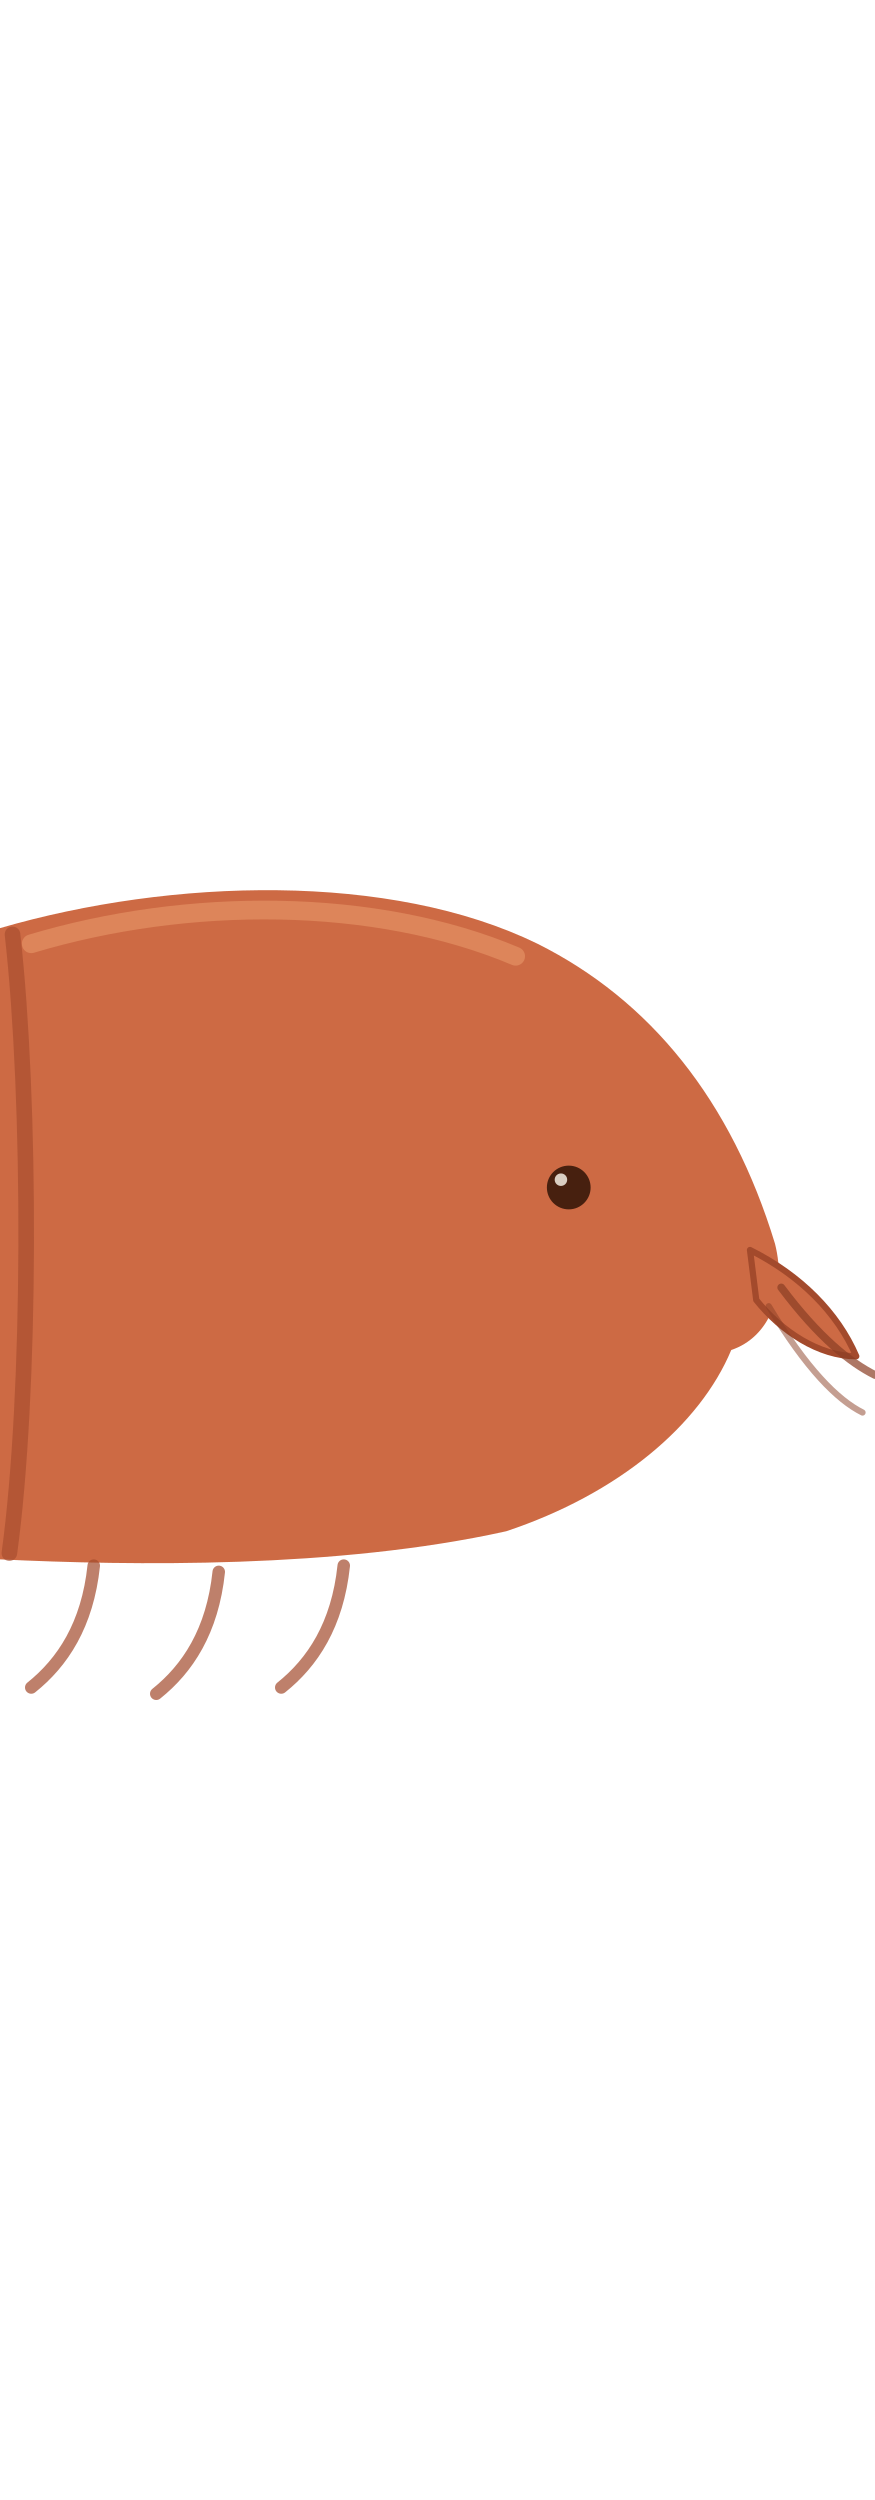
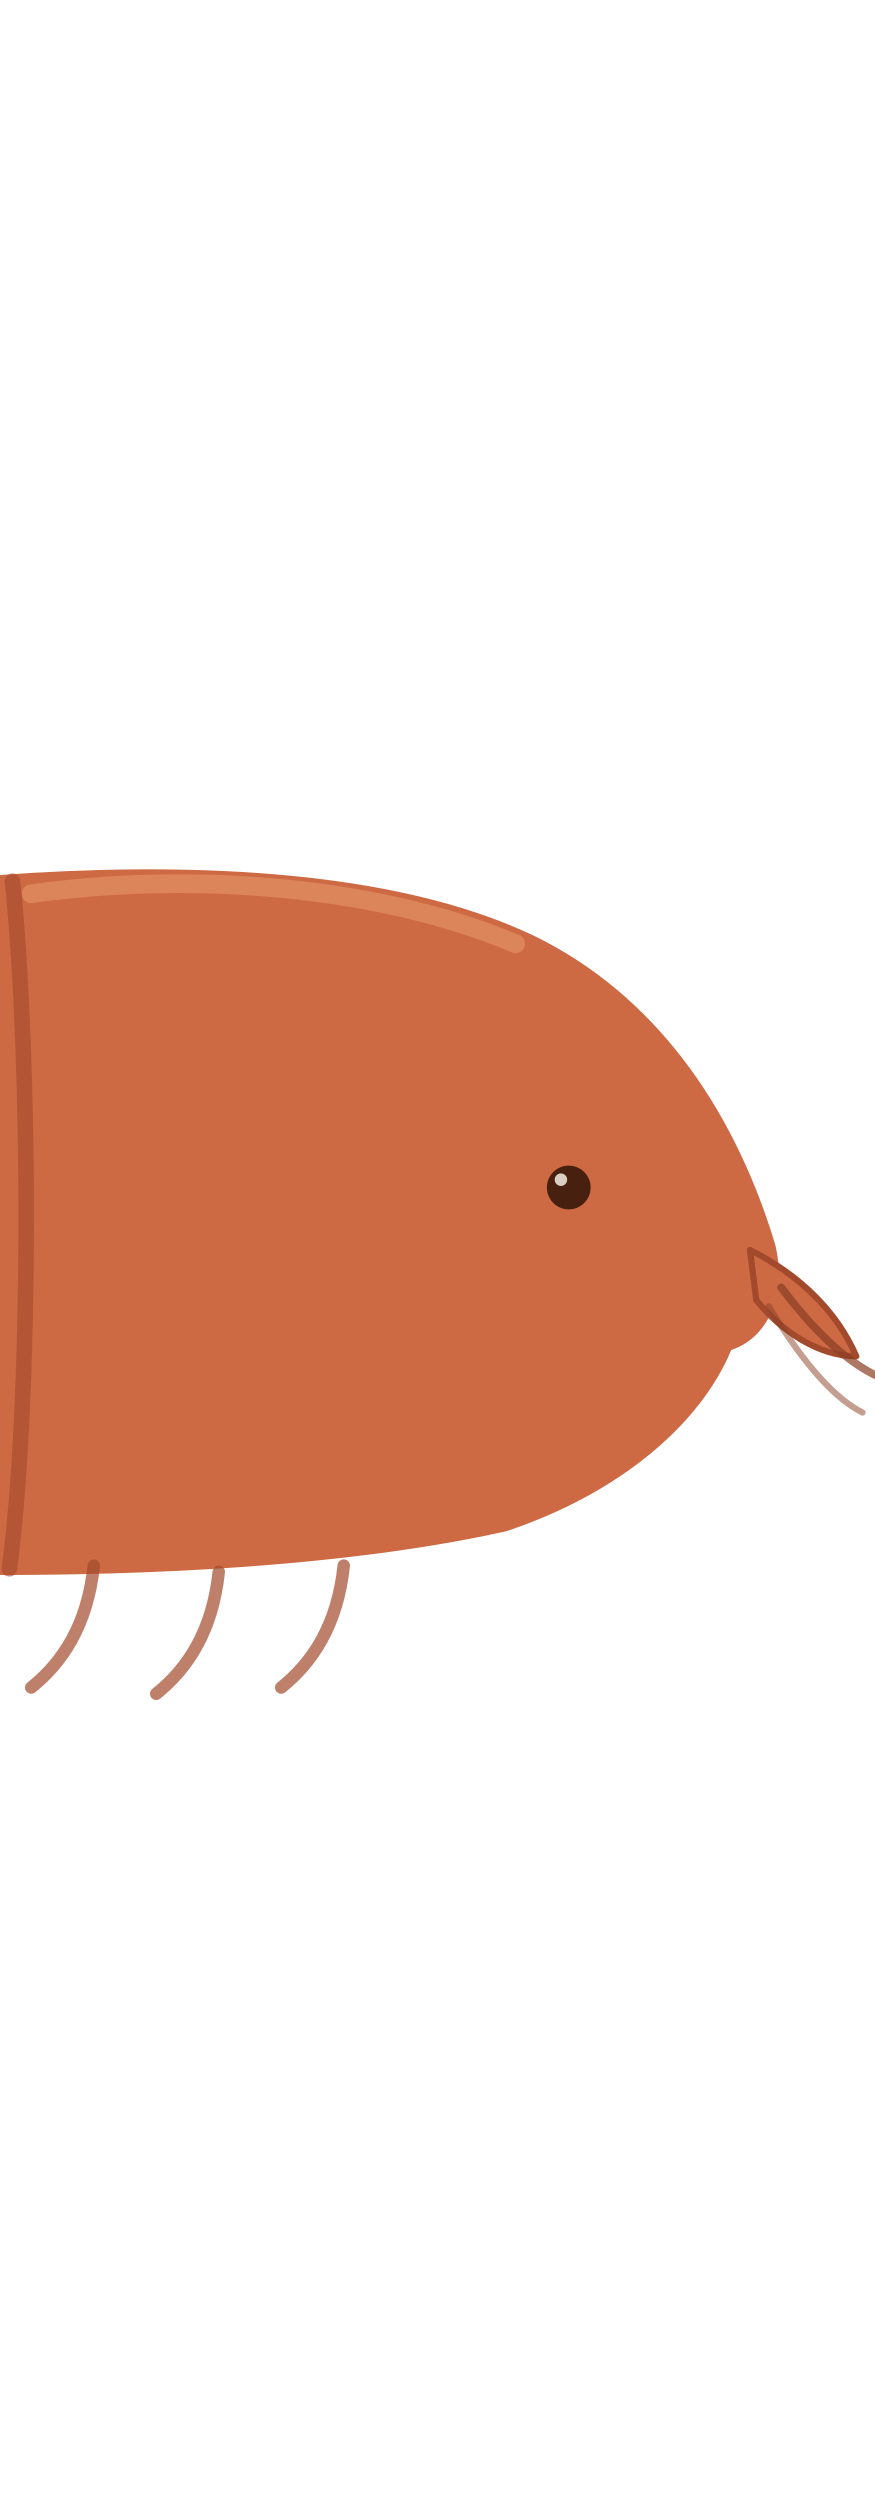
<svg xmlns="http://www.w3.org/2000/svg" viewBox="0 0 280 800" width="280" height="800">
-   <path d="M0 297 C 55 281, 125 279, 172 302 C 208 320, 234 352, 248 398 C 252 414, 246 428, 234 432 C 224 456, 198 478, 162 490 C 108 502, 42 501, 0 499 Z" fill="#cd6a44" />
+   <path d="M0 280 C 55 276, 125 277, 172 300 C 208 318, 234 352, 248 398 C 252 414, 246 428, 234 432 C 224 456, 198 478, 162 490 C 108 502, 42 504, 0 504 Z" fill="#cd6a44" />
  <path d="M240 400 C 256 408, 268 420, 274 434 C 262 434, 250 426, 242 416 Z" fill="#cd6a44" stroke="#a34a2c" stroke-width="2" stroke-linejoin="round" />
-   <path d="M4 299 C 10 352, 10 446, 3 497" fill="none" stroke="#a34a2c" stroke-width="5" opacity="0.6" stroke-linecap="round" />
-   <path d="M10 302 C 60 287, 120 287, 165 306" fill="none" stroke="#eda06f" stroke-width="6" opacity="0.5" stroke-linecap="round" />
+   <path d="M4 282 C 10 340, 10 450, 3 502" fill="none" stroke="#a34a2c" stroke-width="5" opacity="0.6" stroke-linecap="round" />
+   <path d="M10 286 C 60 279, 120 283, 165 302" fill="none" stroke="#eda06f" stroke-width="6" opacity="0.5" stroke-linecap="round" />
  <circle cx="182" cy="380" r="7" fill="#47200f" />
  <circle cx="179.5" cy="377.5" r="2" fill="#f3ece2" opacity="0.85" />
  <path d="M250 412 C 262 428, 272 436, 280 440" fill="none" stroke="#8a3d24" stroke-width="2.5" opacity="0.7" stroke-linecap="round" />
  <path d="M246 418 C 258 438, 268 448, 276 452" fill="none" stroke="#8a3d24" stroke-width="2" opacity="0.5" stroke-linecap="round" />
  <g fill="none" stroke="#a34a2c" stroke-width="4" opacity="0.7" stroke-linecap="round">
    <path d="M30 501 C 28 520, 20 532, 10 540" />
    <path d="M70 503 C 68 522, 60 534, 50 542" />
    <path d="M110 501 C 108 520, 100 532, 90 540" />
  </g>
</svg>
